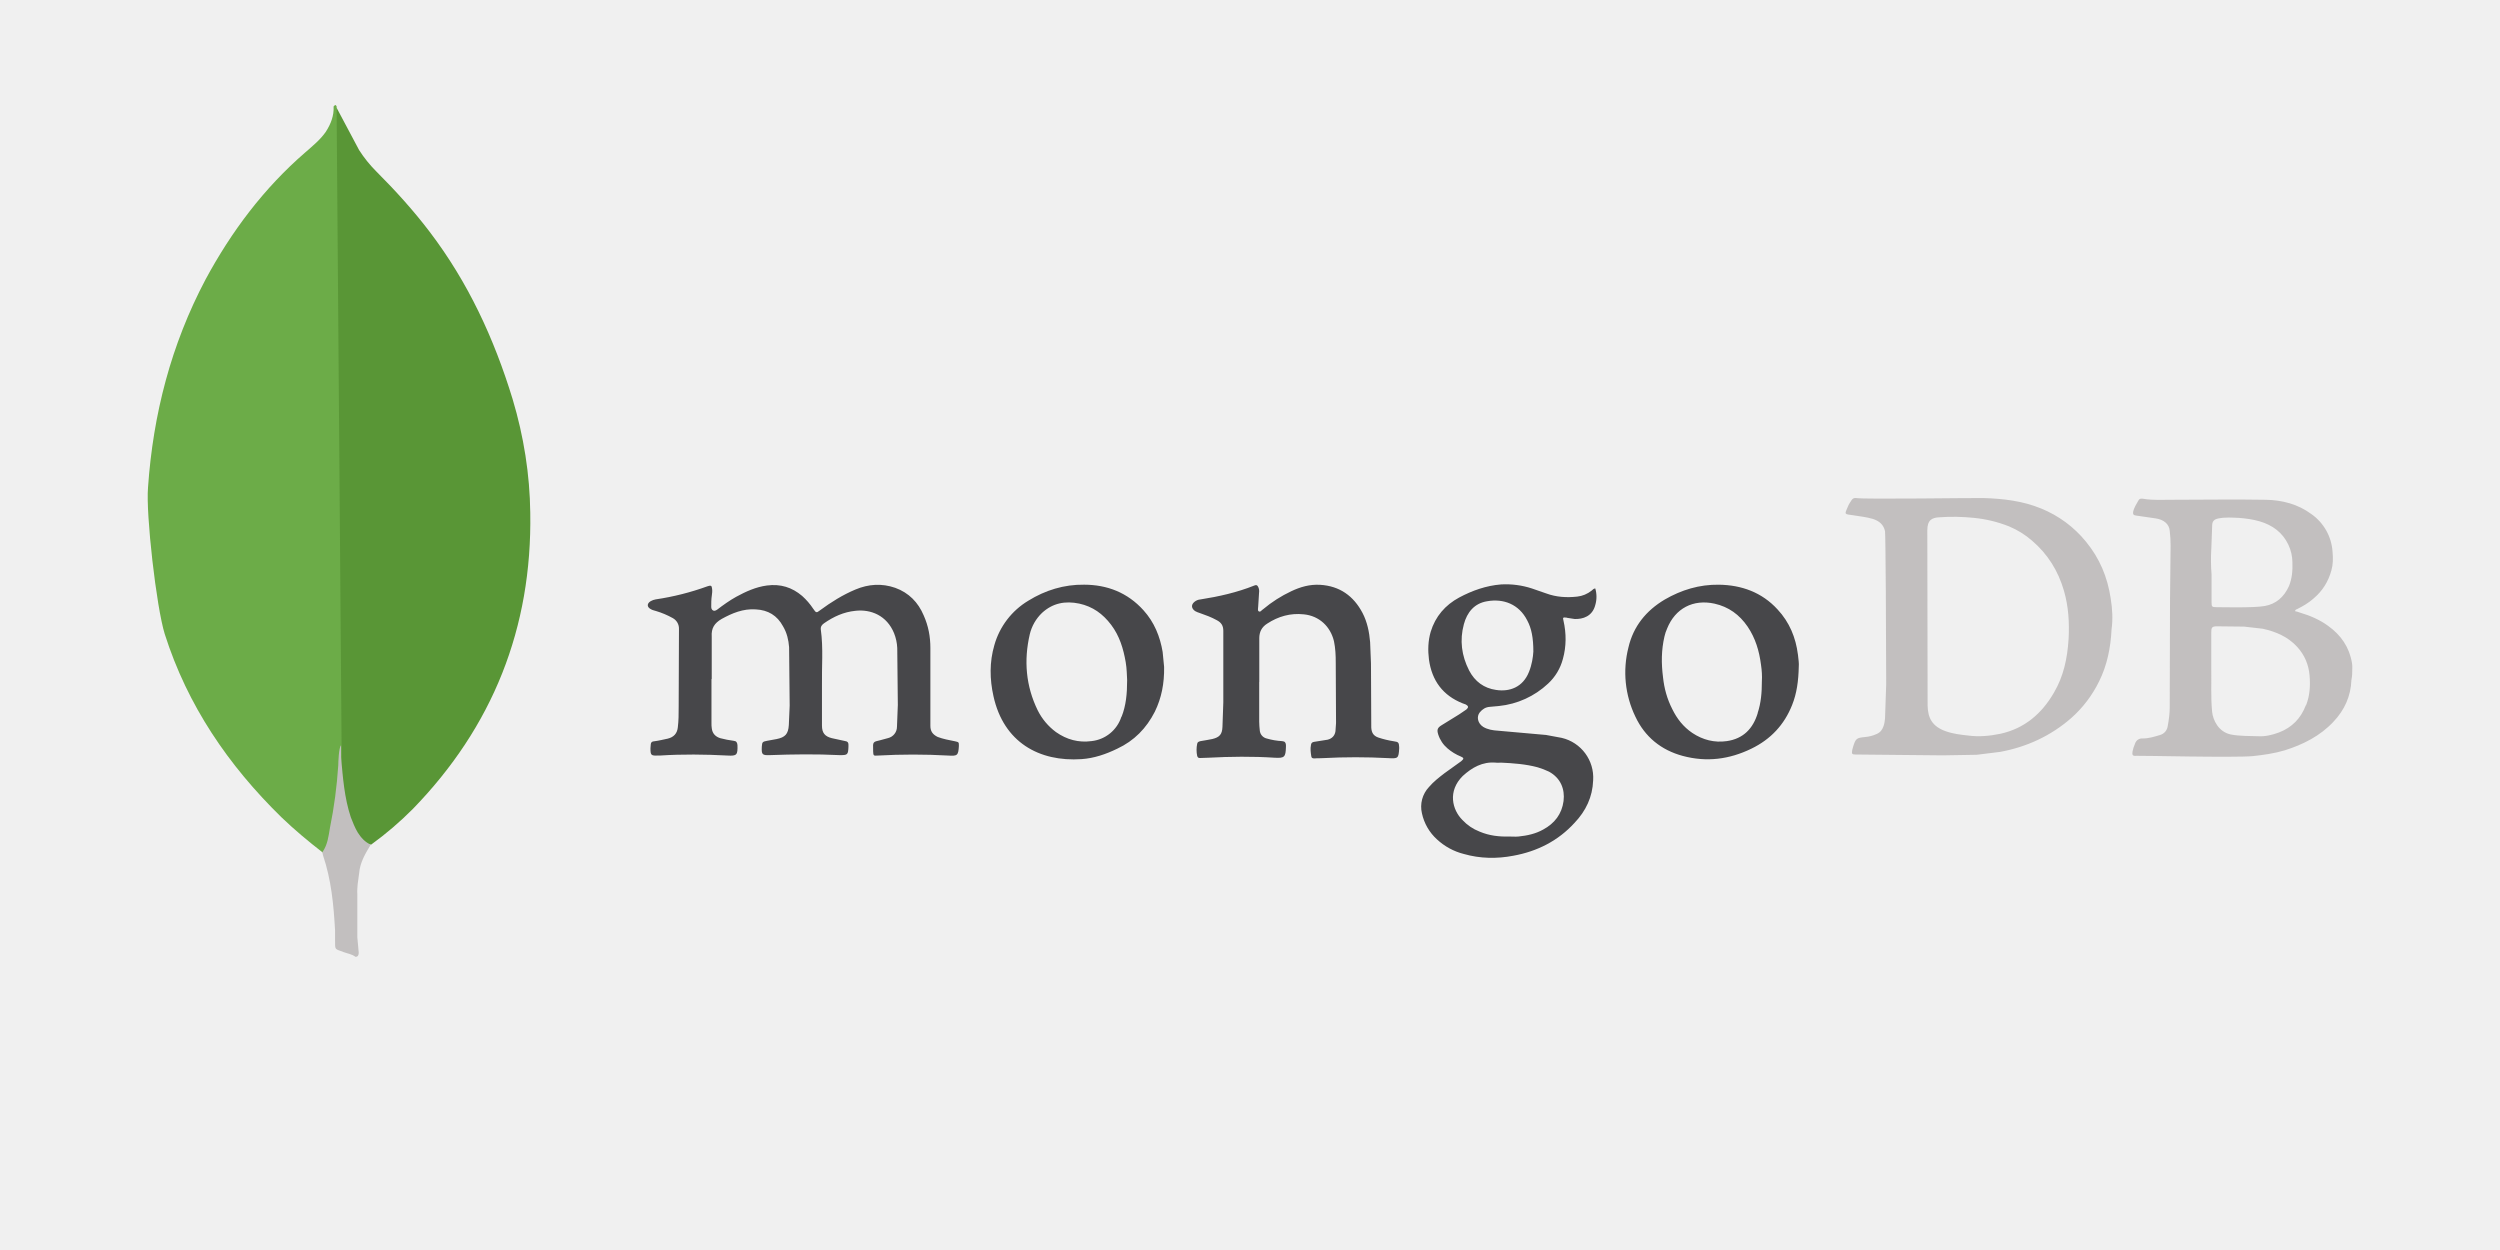
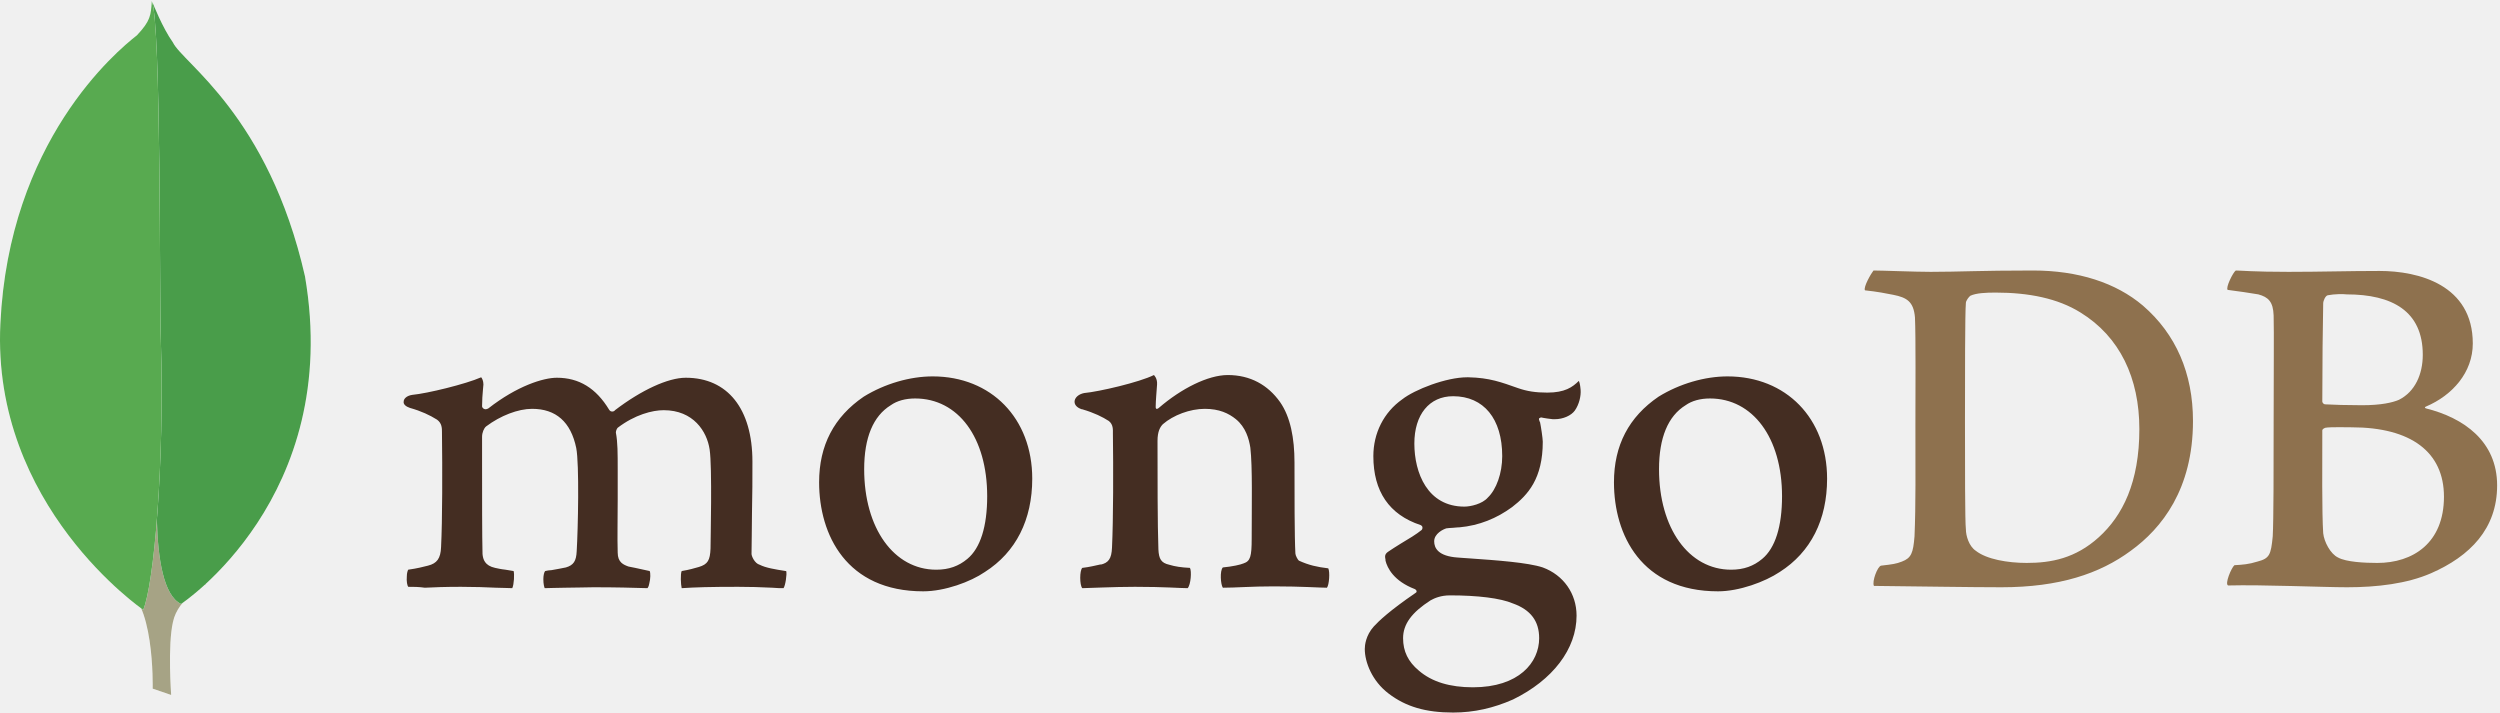
- <svg xmlns="http://www.w3.org/2000/svg" width="120" height="60">
-   <path d="M16.147 5.154l1.09 2.05a6.15 6.15 0 0 0 .824 1.024c.913.913 1.782 1.87 2.56 2.895 1.848 2.427 3.095 5.122 3.986 8.04.534 1.782.824 3.608.846 5.456.09 5.523-1.804 10.266-5.634 14.208a16.3 16.3 0 0 1-2.004 1.715c-.38 0-.557-.3-.713-.557-.3-.5-.468-1.047-.557-1.603-.134-.668-.223-1.336-.178-2.027v-.312c-.022-.067-.356-30.732-.223-30.888z" fill="#599636" />
-   <path d="M16.147 5.088c-.045-.09-.09-.022-.134.022.022.445-.134.846-.38 1.225-.267.38-.624.668-.98.98-1.982 1.715-3.54 3.786-4.788 6.102-1.648 3.118-2.516 6.458-2.76 9.977-.11 1.27.4 5.746.802 7.037 1.09 3.43 3.05 6.302 5.6 8.796.624.6 1.292 1.158 1.982 1.692.2 0 .223-.178.267-.312a6.11 6.11 0 0 0 .2-.869c.2-1.113.312-2.227.445-3.34l-.245-31.31z" fill="#6cac48" />
-   <path d="M17.24 41.9c.045-.512.3-.935.557-1.358-.267-.11-.468-.334-.624-.58-.134-.223-.245-.5-.334-.735-.312-.935-.38-1.915-.468-2.873v-.58c-.11.09-.134.846-.134.958-.067 1.024-.2 2.027-.4 3.006-.067.4-.11.802-.356 1.158 0 .045 0 .09.022.156.4 1.18.512 2.383.58 3.608v.445c0 .534-.022.423.423.6.178.067.38.09.557.223.134 0 .156-.11.156-.2l-.067-.735v-2.05c-.022-.356.045-.713.09-1.047z" fill="#c2bfbf" />
-   <g transform="matrix(1.021124 0 0 1.021124 -4.376266 -1.845946)">
-     <path d="M37.73 33.72v2.077a1.45 1.45 0 0 0 .014.246c.027.246.178.396.4.465a4.97 4.97 0 0 0 .63.123c.123.014.164.068.178.2.014.465-.027.52-.478.492-1.052-.055-2.105-.068-3.157 0h-.1c-.328.014-.355-.014-.355-.342 0-.055.014-.123.014-.178 0-.1.068-.15.164-.15.22-.027.424-.082.63-.123.287-.068.45-.246.478-.533.04-.314.04-.642.04-.957l.014-3.662a.56.56 0 0 0-.3-.52 3.89 3.89 0 0 0-.78-.328c-.082-.027-.164-.04-.232-.082-.2-.096-.205-.273-.014-.383.068-.04.15-.068.232-.082a12.42 12.42 0 0 0 2.432-.615c.164-.055.205-.04.22.123.014.1 0 .22-.014.314-.027.178-.027.355-.027.52 0 .068.014.137.082.178s.137 0 .2-.04c.287-.22.574-.424.888-.6.45-.246.93-.465 1.45-.533.63-.082 1.175.082 1.654.492a3.1 3.1 0 0 1 .519.601c.137.2.15.205.328.068.52-.383 1.066-.724 1.654-.97.615-.26 1.244-.3 1.872-.082.642.232 1.08.683 1.34 1.298.22.492.314 1 .314 1.53v3.662c0 .246.1.4.342.52.26.1.547.15.82.205.178.04.178.04.178.22-.027.45-.068.478-.506.45a29.42 29.42 0 0 0-3.293 0c-.22.014-.22.014-.232-.205v-.068c-.014-.37-.014-.37.342-.45l.355-.096a.55.55 0 0 0 .424-.533l.04-1.025-.027-2.678a2.13 2.13 0 0 0-.15-.697c-.342-.834-1.093-1.134-1.818-1.052-.547.055-1.025.273-1.476.588-.096.068-.164.15-.15.287.123.875.04 1.75.055 2.624v1.9c0 .342.137.506.465.588l.63.137c.096.014.15.055.15.164v.1c-.014.383-.04.4-.424.396-1.093-.055-2.187-.04-3.266 0-.37.014-.4-.027-.383-.4.014-.22.04-.232.246-.273l.45-.082c.4-.082.547-.232.574-.656l.04-.916-.027-2.747c-.027-.342-.1-.67-.287-.984-.273-.506-.7-.765-1.285-.793-.588-.04-1.107.178-1.6.45-.342.2-.492.437-.465.834v1.995zm25.747.083v1.927a4.13 4.13 0 0 0 .027.41.42.42 0 0 0 .328.383 3.19 3.19 0 0 0 .724.123c.137.014.164.068.178.178v.096c-.014.478-.068.533-.533.506-1.04-.068-2.077-.055-3.116 0l-.4.014c-.082 0-.1-.04-.123-.096a1.39 1.39 0 0 1 0-.574c.014-.082.068-.1.15-.123.2-.027.37-.068.56-.1.342-.082.465-.22.478-.574l.04-1.148v-3.362c0-.246-.096-.396-.314-.506-.246-.137-.506-.232-.78-.328-.082-.027-.164-.055-.232-.096-.178-.123-.2-.3-.027-.437a.49.49 0 0 1 .273-.11c.875-.137 1.722-.328 2.542-.656.096-.04.137-.014.178.068s.055.178.04.273l-.04.642c0 .082-.04.2.027.232.082.055.137-.068.205-.1a6.09 6.09 0 0 1 1.326-.847c.424-.2.86-.328 1.353-.3.916.055 1.572.52 1.995 1.326.22.424.314.888.355 1.367l.04 1 .014 3.02c.014.232.096.383.328.465a4.47 4.47 0 0 0 .738.178c.22.027.232.068.246.273v.068c-.027.465-.055.478-.52.45a28.59 28.59 0 0 0-3.061 0c-.137.014-.273 0-.4.014-.082 0-.137-.014-.15-.096-.027-.178-.055-.355-.014-.547.014-.082.055-.123.15-.137l.63-.1c.22-.055.342-.2.37-.4l.027-.383-.014-2.856c0-.328-.014-.656-.082-.984-.164-.7-.697-1.2-1.42-1.27-.63-.068-1.2.096-1.722.437-.26.164-.37.396-.37.683v2.064c0-.04 0-.04.014-.04z" fill="#47474a" />
-     <path d="M103.503 29.935c-.15-.998-.52-1.886-1.162-2.665a5.27 5.27 0 0 0-2.105-1.558c-.86-.355-1.777-.465-2.706-.492-.383-.014-5.603.068-5.986 0-.096-.014-.164.014-.22.096-.068.1-.137.205-.178.314-.164.37-.164.342.232.396.328.055.642.082.957.178.287.096.492.26.56.574.027.15.055 4.96.055 7.202l-.055 1.6c-.014.123-.027.246-.068.355-.055.164-.15.3-.314.37a1.62 1.62 0 0 1-.574.15c-.37.04-.424.055-.547.465l-.04.15c-.027.178-.014.205.164.205l4.086.04 1.6-.027 1.107-.137c1.257-.232 2.378-.752 3.334-1.585a5.55 5.55 0 0 0 1.312-1.722c.383-.765.547-1.6.588-2.446.068-.478.04-.97-.04-1.462zm-1.982 1.94c-.055.875-.232 1.722-.683 2.487-.574.998-1.394 1.695-2.528 1.94-.492.1-.984.15-1.5.082-.37-.04-.724-.082-1.066-.205-.615-.22-.834-.6-.847-1.2l-.014-8.24c0-.492.22-.6.574-.615.533-.04 1.08-.027 1.613.027a6.06 6.06 0 0 1 1.654.4 3.98 3.98 0 0 1 1.08.67c.738.63 1.23 1.42 1.5 2.35.22.752.26 1.517.22 2.282zm13.34 1.34c0-.082 0-.15-.014-.232-.123-.752-.52-1.326-1.134-1.763-.396-.287-.847-.478-1.312-.615-.082-.027-.15-.055-.232-.068.014-.068.055-.082.096-.096.273-.137.533-.287.765-.492.424-.355.7-.793.847-1.326.082-.287.082-.574.055-.875a2.35 2.35 0 0 0-.998-1.777c-.63-.465-1.367-.656-2.132-.67-1.476-.027-2.965 0-4.44 0-.424 0-.847.027-1.285-.04-.082-.014-.2-.04-.26.055-.1.178-.22.355-.26.56-.014.096.014.15.123.164l.943.137c.37.055.63.26.656.588a5.78 5.78 0 0 1 .04.683l-.027 2.555-.014 5.056c0 .3-.04.588-.096.888a.5.5 0 0 1-.355.41c-.273.082-.533.164-.82.164a.34.34 0 0 0-.355.232c-.055.123-.1.26-.123.383-.027.164.014.22.178.2.123-.014 4.633.096 5.48.014.506-.055 1-.123 1.503-.273.86-.273 1.654-.67 2.282-1.34.52-.547.82-1.203.847-1.968.04-.178.04-.355.04-.547zm-6.628-5.6l.04-1.093c0-.205.082-.3.287-.342.328-.068.656-.04.984-.027.328.027.642.068.97.164.6.178 1.066.52 1.34 1.093a1.96 1.96 0 0 1 .191.834c.014.383-.014.752-.164 1.12-.232.506-.6.834-1.134.93s-2.05.055-2.282.055c-.205 0-.22-.027-.22-.232V28.83a8.79 8.79 0 0 1-.014-1.203zm4.44 7.352c-.232.615-.656 1.04-1.257 1.27-.328.123-.656.2-1 .178-.424-.014-.847 0-1.27-.082-.574-.123-.834-.67-.875-1.066-.068-.697-.027-1.408-.04-1.927v-1.804c0-.22.027-.287.26-.287l1.285.014.875.1c.615.137 1.175.37 1.613.847.355.383.547.847.588 1.353.04.478.014.943-.164 1.394z" fill="#c2bfbf" />
-     <path d="M77.95 30.85l.355.055c.383.014.834-.123.97-.656a1.38 1.38 0 0 0 0-.78c-.082 0-.123.068-.164.096-.205.164-.437.26-.683.287-.492.055-.984.027-1.462-.15l-.67-.232a3.95 3.95 0 0 0-1.45-.19c-.697.055-1.353.287-1.968.615-.656.355-1.12.888-1.34 1.613-.123.424-.137.86-.082 1.298.137.998.656 1.695 1.585 2.064.055.014.096.04.15.055.123.068.137.137.027.232l-.342.232-.82.506c-.205.123-.232.22-.164.437a1.43 1.43 0 0 0 .437.656 2.28 2.28 0 0 0 .629.383c.15.068.15.1.014.22l-.78.56c-.26.2-.52.4-.738.656a1.35 1.35 0 0 0-.328 1.23 2.31 2.31 0 0 0 .71 1.23 2.9 2.9 0 0 0 1.257.683c.765.22 1.558.232 2.337.082 1.12-.205 2.1-.7 2.87-1.544.533-.56.847-1.216.875-2a1.92 1.92 0 0 0-1.476-1.995l-.738-.137-2.255-.2c-.246-.014-.492-.055-.697-.178-.26-.164-.328-.478-.164-.683.123-.15.273-.246.465-.26l.437-.04a3.96 3.96 0 0 0 2.309-1.052 2.42 2.42 0 0 0 .697-1.162c.164-.588.164-1.2.027-1.8-.04-.15-.027-.164.164-.137zm-3.35 6.807c.082.014.164 0 .246 0 .574.027 1.162.068 1.722.22a3.58 3.58 0 0 1 .533.205c.547.3.752.82.683 1.38-.082.615-.424 1.052-.957 1.34-.355.2-.752.287-1.162.328-.15.014-.287 0-.437 0-.478.014-.943-.04-1.394-.232-.314-.123-.574-.3-.806-.547-.478-.478-.7-1.353.014-2.064.437-.4.93-.683 1.558-.63zm1.558-4.264c-.287.724-.916.943-1.544.847-.574-.082-.998-.396-1.27-.916-.355-.697-.45-1.42-.246-2.173.15-.56.492-.984 1.093-1.08.765-.137 1.5.137 1.886.902.2.37.287.82.287 1.462-.014.26-.068.615-.205.957zm-17.218-.93c-.123-.738-.396-1.408-.902-1.968-.752-.834-1.708-1.2-2.788-1.203-.943-.014-1.83.26-2.624.752a3.56 3.56 0 0 0-1.599 2.091c-.232.793-.22 1.6-.04 2.405.478 2.16 2.146 3.088 4.14 2.952.588-.04 1.148-.232 1.68-.492.793-.37 1.367-.957 1.763-1.736.314-.642.45-1.326.437-2.105l-.068-.697zM57 35.497a1.66 1.66 0 0 1-1.408 1.148c-.6.082-1.162-.068-1.667-.424a2.84 2.84 0 0 1-.861-1.025c-.56-1.148-.656-2.35-.37-3.58a2.05 2.05 0 0 1 .574-.998c.506-.465 1.093-.574 1.75-.437.63.137 1.107.478 1.5.998s.574 1.12.683 1.75c.055.314.055.642.068.847 0 .656-.055 1.2-.26 1.722zm31.8-2.924c-.1-.793-.396-1.517-.957-2.118-.738-.806-1.695-1.148-2.76-1.162-.916-.014-1.763.246-2.542.697-.875.52-1.476 1.257-1.708 2.255a4.77 4.77 0 0 0 .328 3.252c.45.957 1.216 1.572 2.228 1.845 1.12.3 2.187.164 3.225-.342.902-.437 1.544-1.12 1.913-2.05.22-.547.3-1.134.314-1.818.014-.123-.014-.342-.04-.56zm-1.886 2.747c-.22.738-.683 1.216-1.462 1.326-.574.082-1.12-.055-1.613-.383-.424-.287-.724-.67-.943-1.12-.246-.478-.383-.984-.437-1.503-.082-.642-.082-1.27.068-1.913a1.95 1.95 0 0 1 .123-.369c.383-.957 1.23-1.394 2.228-1.175.67.15 1.175.52 1.558 1.08.37.547.547 1.148.63 1.8.04.26.055.533.04.765 0 .533-.04 1.025-.2 1.503z" fill="#47474a" />
+ <svg xmlns="http://www.w3.org/2000/svg" width="2500" height="713" viewBox="0 0 512 146">
+   <g fill="none" fill-rule="evenodd">
+     <path d="M476.713 60.463c-.46.092-.922 1.107-.922 1.66-.092 3.692-.184 13.474-.184 20.118 0 .185.276.554.553.554 1.384.092 4.706.184 7.567.184 3.968 0 6.275-.553 7.568-1.106 3.321-1.662 4.89-5.261 4.89-9.23 0-8.95-6.275-12.365-15.596-12.365-.646-.092-2.49-.092-3.876.185zm23.81 41.25c0-9.136-6.737-14.212-18.918-14.212-.554 0-4.43-.092-5.353.092-.277.093-.645.278-.645.555 0 6.551-.093 16.98.184 21.04.184 1.753 1.477 4.245 3.046 4.983 1.66.923 5.444 1.107 8.028 1.107 7.29 0 13.658-4.06 13.658-13.565zm-42.634-46.325c.922 0 3.69.276 10.796.276 6.737 0 12.089-.184 18.641-.184 8.028 0 19.102 2.86 19.102 14.857 0 5.906-4.153 10.613-9.597 12.92-.276.092-.276.276 0 .368 7.751 1.939 14.581 6.737 14.581 15.78 0 8.86-5.537 14.489-13.566 17.996-4.891 2.122-10.981 2.86-17.164 2.86-4.707 0-17.349-.553-24.362-.368-.738-.278.646-3.6 1.291-4.153 1.662-.093 2.953-.185 4.707-.739 2.492-.645 2.768-1.384 3.137-5.167.185-3.23.185-14.674.185-22.794 0-11.166.093-18.733 0-22.424-.092-2.86-1.107-3.784-3.137-4.338-1.57-.276-4.153-.646-6.276-.922-.462-.462 1.107-3.6 1.662-3.968zm-53.248 57.399c2.216 1.752 6.553 2.49 10.429 2.49 4.983 0 9.966-.921 14.765-5.26 4.891-4.428 8.305-11.257 8.305-22.146 0-10.429-3.968-18.919-12.089-23.901-4.614-2.862-10.52-4.06-17.349-4.06-2.03 0-3.968.092-5.167.645-.278.185-.923 1.015-.923 1.476-.185 1.846-.185 16.057-.185 24.363 0 8.582 0 20.579.185 21.963 0 1.385.645 3.507 2.03 4.43zm-20.948-57.4c1.754 0 8.49.277 11.72.277 5.815 0 9.967-.276 20.948-.276 9.228 0 16.98 2.491 22.517 7.197 6.736 5.814 10.244 13.843 10.244 23.624 0 13.935-6.368 21.964-12.736 26.578-6.366 4.706-14.672 7.474-26.484 7.474-6.275 0-17.072-.184-26.024-.277h-.092c-.461-.83.738-4.06 1.476-4.152 2.4-.277 3.046-.37 4.246-.83 1.937-.739 2.307-1.754 2.584-5.168.276-6.368.184-14.027.184-22.702 0-6.182.092-18.272-.093-22.148-.276-3.229-1.66-4.06-4.429-4.614-1.384-.276-3.23-.646-5.813-.922-.37-.647 1.291-3.507 1.752-4.06z" fill="#8E714E" />
+     <path d="M272.033 116.385c-2.307-.277-3.968-.645-5.998-1.568-.277-.185-.739-1.107-.739-1.477-.184-3.23-.184-12.458-.184-18.64 0-4.984-.83-9.321-2.953-12.366-2.492-3.508-6.09-5.537-10.705-5.537-4.06 0-9.505 2.768-14.027 6.644-.092.092-.83.739-.738-.277 0-1.015.185-3.045.277-4.43.093-1.292-.646-1.937-.646-1.937-2.953 1.476-11.258 3.414-14.304 3.69-2.214.463-2.768 2.585-.46 3.323h.092c2.49.738 4.152 1.569 5.443 2.4.923.738.831 1.753.831 2.584.092 6.92.092 17.533-.184 23.347-.092 2.307-.738 3.137-2.4 3.506l.185-.092c-1.292.277-2.307.553-3.876.738-.554.554-.554 3.507 0 4.153 1.015 0 6.367-.277 10.798-.277 6.09 0 9.228.277 10.796.277.646-.738.831-3.507.462-4.153-1.754-.092-3.046-.276-4.245-.646-1.661-.37-2.123-1.199-2.216-3.137-.183-4.892-.183-15.227-.183-22.24 0-1.938.553-2.861 1.106-3.415 2.123-1.845 5.538-3.137 8.583-3.137 2.953 0 4.89.923 6.367 2.123 2.03 1.66 2.676 4.06 2.953 5.813.461 3.968.277 11.812.277 18.641 0 3.691-.277 4.614-1.66 5.075-.647.277-2.308.647-4.246.83-.646.647-.461 3.508 0 4.154 2.676 0 5.814-.277 10.428-.277 5.721 0 9.413.277 10.89.277.46-.554.645-3.23.276-3.969zm25.562-35.25c-4.89 0-7.936 3.783-7.936 9.688 0 5.999 2.676 12.92 10.243 12.92 1.292 0 3.692-.554 4.798-1.846 1.754-1.66 2.954-4.983 2.954-8.49 0-7.659-3.784-12.273-10.059-12.273zm-.646 40.787c-1.845 0-3.138.554-3.968 1.016-3.876 2.49-5.629 4.89-5.629 7.752 0 2.675 1.015 4.797 3.23 6.643 2.676 2.307 6.367 3.415 11.073 3.415 9.413 0 13.566-5.076 13.566-10.058 0-3.508-1.754-5.815-5.352-7.106-2.584-1.108-7.29-1.662-12.92-1.662zm.646 23.994c-5.629 0-9.69-1.2-13.196-3.876-3.415-2.584-4.891-6.46-4.891-9.136 0-.738.185-2.769 1.846-4.614 1.014-1.108 3.23-3.23 8.49-6.829.184-.092.276-.184.276-.37 0-.184-.185-.369-.369-.46-4.337-1.661-5.629-4.338-5.999-5.814v-.185c-.091-.554-.276-1.107.555-1.661.646-.461 1.569-1.015 2.583-1.66 1.569-.924 3.23-1.939 4.245-2.77.185-.184.185-.368.185-.553 0-.185-.185-.37-.37-.461-6.458-2.123-9.688-6.922-9.688-14.12 0-4.706 2.122-8.951 5.905-11.627 2.584-2.03 9.044-4.522 13.289-4.522h.277c4.337.092 6.736 1.015 10.15 2.215 1.846.646 3.6.922 6 .922 3.598 0 5.167-1.107 6.458-2.398.093.184.278.646.37 1.845.092 1.2-.277 2.953-1.2 4.245-.738 1.015-2.399 1.754-4.06 1.754h-.462c-1.661-.185-2.4-.37-2.4-.37l-.368.185c-.092.185 0 .369.092.646l.093.185c.184.83.553 3.321.553 3.968 0 7.567-3.045 10.888-6.275 13.38-3.138 2.307-6.736 3.783-10.797 4.153-.092 0-.46 0-1.292.092-.461 0-1.107.093-1.2.093h-.092c-.738.184-2.583 1.107-2.583 2.675 0 1.384.83 3.046 4.798 3.323.83.092 1.66.092 2.584.185 5.26.368 11.812.83 14.857 1.845 4.245 1.568 6.921 5.352 6.921 9.874 0 6.83-4.89 13.197-13.011 17.164-3.968 1.754-7.937 2.677-12.274 2.677zm52.6-64.32c-1.937 0-3.691.46-4.983 1.383-3.598 2.215-5.444 6.645-5.444 13.104 0 12.09 6.09 20.58 14.765 20.58 2.584 0 4.614-.739 6.367-2.215 2.676-2.216 4.061-6.645 4.061-12.828 0-11.996-5.999-20.025-14.765-20.025zm1.662 39.496c-15.688 0-21.317-11.535-21.317-22.332 0-7.567 3.045-13.381 9.135-17.534 4.338-2.676 9.506-4.152 14.12-4.152 11.996 0 20.394 8.582 20.394 20.948 0 8.397-3.322 15.041-9.69 19.102-3.045 2.03-8.305 3.968-12.643 3.968h.001zM187.411 81.595c-1.938 0-3.691.461-4.984 1.384-3.598 2.215-5.444 6.645-5.444 13.104 0 12.09 6.09 20.58 14.765 20.58 2.584 0 4.614-.739 6.368-2.215 2.675-2.216 4.06-6.645 4.06-12.828 0-11.996-5.906-20.025-14.765-20.025zm1.661 39.497c-15.688 0-21.317-11.535-21.317-22.332 0-7.567 3.045-13.381 9.135-17.534 4.338-2.676 9.506-4.152 14.12-4.152 11.997 0 20.394 8.582 20.394 20.948 0 8.397-3.322 15.041-9.69 19.102-2.953 2.03-8.213 3.968-12.642 3.968zm-105.478-.923c-.185-.276-.37-1.107-.277-2.122 0-.739.185-1.2.277-1.384 1.938-.278 2.953-.555 4.06-.831 1.846-.462 2.584-1.476 2.676-3.783.278-5.537.278-16.058.185-23.348v-.185c0-.83 0-1.846-1.015-2.584-1.477-.922-3.23-1.752-5.537-2.4-.83-.275-1.384-.737-1.292-1.29 0-.554.554-1.2 1.754-1.385 3.045-.277 10.98-2.214 14.118-3.599.185.184.462.739.462 1.477l-.092 1.014c-.093 1.016-.185 2.216-.185 3.415 0 .369.37.646.738.646.185 0 .37-.092.554-.185 5.906-4.614 11.258-6.275 14.026-6.275 4.523 0 8.03 2.123 10.706 6.552.184.278.369.37.646.37.184 0 .46-.092.553-.277 5.445-4.153 10.89-6.645 14.488-6.645 8.582 0 13.658 6.368 13.658 17.165 0 3.045 0 7.013-.092 10.613 0 3.229-.092 6.182-.092 8.305 0 .46.645 1.937 1.66 2.214 1.292.646 3.046.923 5.353 1.292h.092c.185.646-.184 3.045-.553 3.507-.554 0-1.385 0-2.307-.092a136.208 136.208 0 0 0-7.014-.185c-5.721 0-8.674.092-11.536.277-.183-.738-.276-2.953 0-3.507 1.662-.276 2.492-.554 3.508-.83 1.846-.554 2.307-1.385 2.4-3.784 0-1.753.368-16.703-.186-20.302-.553-3.691-3.322-8.028-9.413-8.028-2.307 0-5.905.923-9.412 3.598-.184.185-.37.646-.37.923v.093c.37 1.937.37 4.153.37 7.567v5.998c0 4.153-.093 8.029 0 10.981 0 2.031 1.2 2.492 2.215 2.862.554.091.922.184 1.384.276.83.185 1.661.37 2.953.646.185.37.185 1.569-.092 2.584-.093.554-.278.83-.37.923-3.137-.092-6.367-.185-11.073-.185-1.384 0-3.784.093-5.814.093-1.662 0-3.23.092-4.152.092-.093-.185-.278-.83-.278-1.846 0-.83.185-1.476.37-1.661.461-.092.83-.184 1.292-.184 1.106-.185 2.03-.37 2.952-.554 1.57-.461 2.123-1.292 2.215-3.322.277-4.614.554-17.81-.092-21.133-1.107-5.352-4.152-8.028-9.044-8.028-2.86 0-6.46 1.384-9.412 3.6-.462.368-.831 1.29-.831 2.121v5.445c0 6.644 0 14.95.092 18.549.093 1.106.461 2.399 2.584 2.86.462.092 1.2.277 2.123.37l1.66.276c.186.554.093 2.769-.276 3.507-.923 0-2.03-.092-3.323-.092-1.937-.093-4.429-.185-7.197-.185-3.23 0-5.537.092-7.383.185-1.292-.185-2.307-.185-3.414-.185z" fill="#442D22" />
+     <path d="M35.053 142.317l-3.783-1.293s.462-19.286-6.46-20.67c-4.613-5.353.74-227.013 17.35-.739 0 0-5.722 2.86-6.737 7.752-1.108 4.799-.37 14.95-.37 14.95z" fill="#FFF" />
+     <path d="M35.053 142.317l-3.783-1.293s.462-19.286-6.46-20.67c-4.613-5.353.74-227.013 17.35-.739 0 0-5.722 2.86-6.737 7.752-1.108 4.799-.37 14.95-.37 14.95z" fill="#A6A385" />
+     <path d="M37.084 123.676s33.13-21.779 25.377-67.09c-7.474-32.943-25.1-43.74-27.038-47.893C33.301 5.74 31.27.573 31.27.573l1.385 91.634c0 .093-2.861 28.054 4.43 31.47" fill="#FFF" />
+     <path d="M37.084 123.676s33.13-21.779 25.377-67.09c-7.474-32.943-25.1-43.74-27.038-47.893C33.301 5.74 31.27.573 31.27.573l1.385 91.634c0 .093-2.861 28.054 4.43 31.47" fill="#499D4A" />
+     <path d="M29.333 124.875S-1.767 103.65.079 66.277C1.832 28.903 23.795 10.539 28.04 7.217c2.769-2.953 2.861-4.061 3.046-7.014 1.938 4.153 1.569 62.106 1.845 68.934.83 26.3-1.476 50.756-3.598 55.738z" fill="#FFF" />
+     <path d="M29.333 124.875S-1.767 103.65.079 66.277C1.832 28.903 23.795 10.539 28.04 7.217c2.769-2.953 2.861-4.061 3.046-7.014 1.938 4.153 1.569 62.106 1.845 68.934.83 26.3-1.476 50.756-3.598 55.738z" fill="#58AA50" />
  </g>
</svg>
